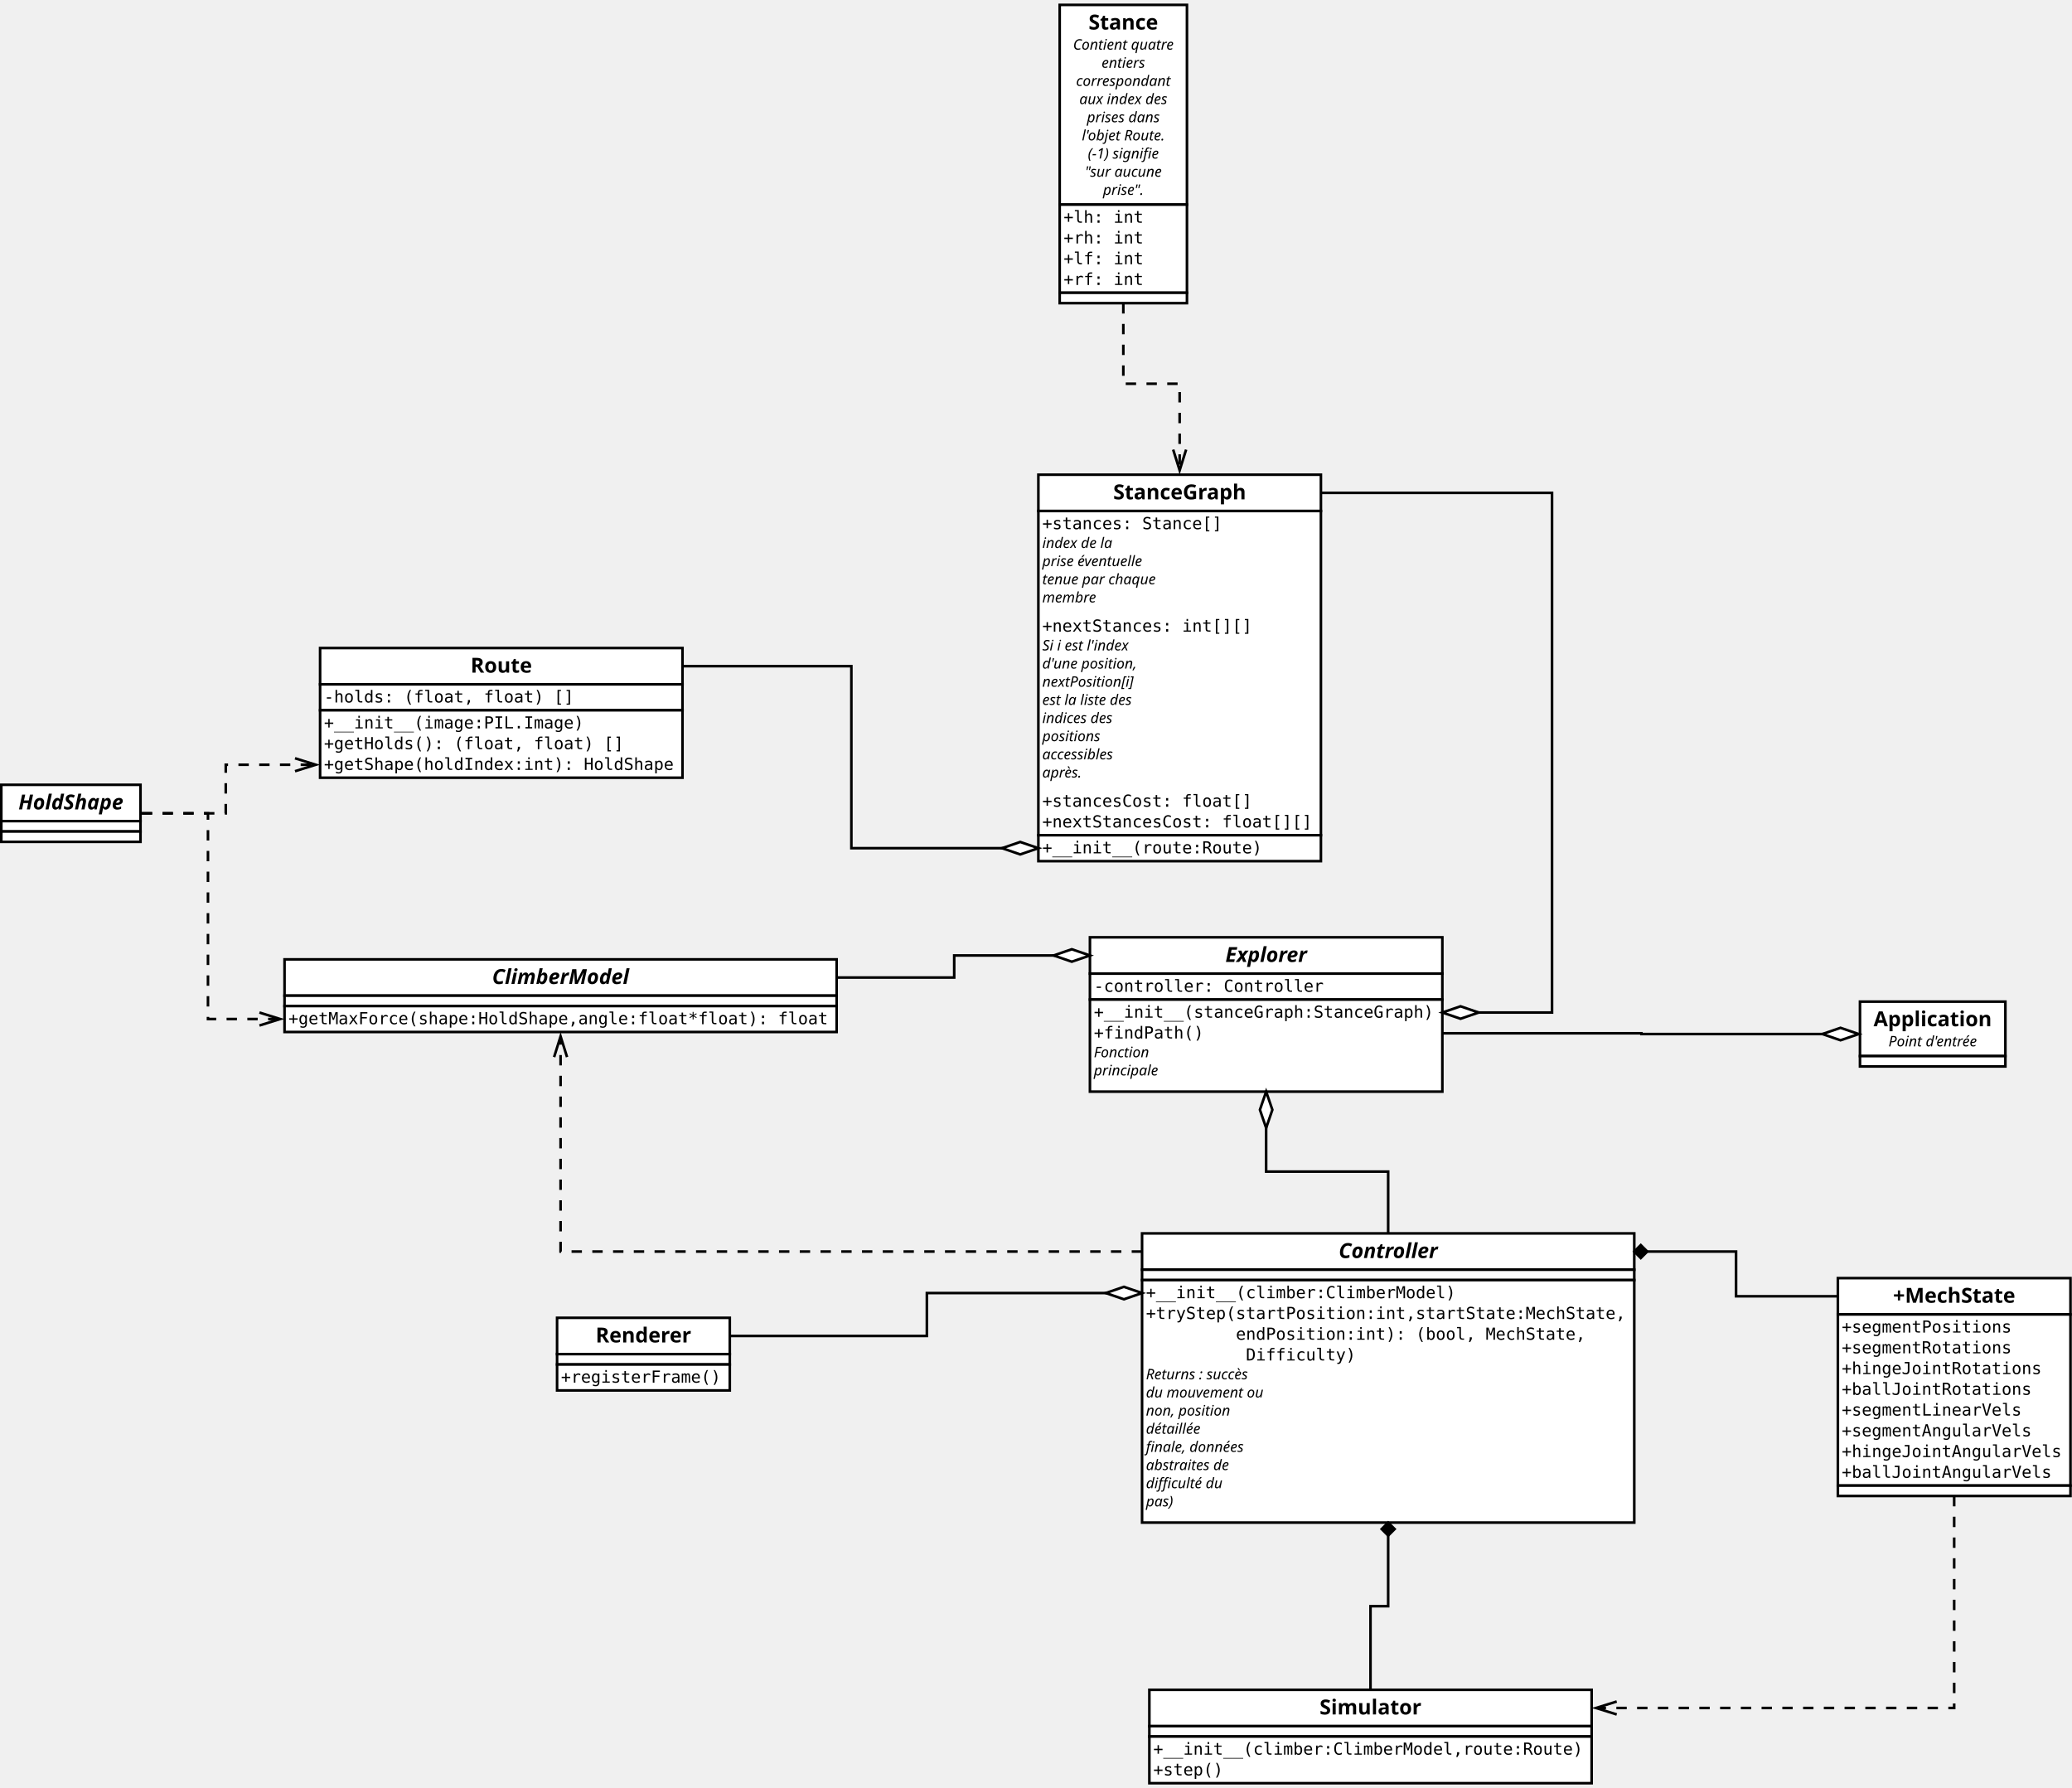
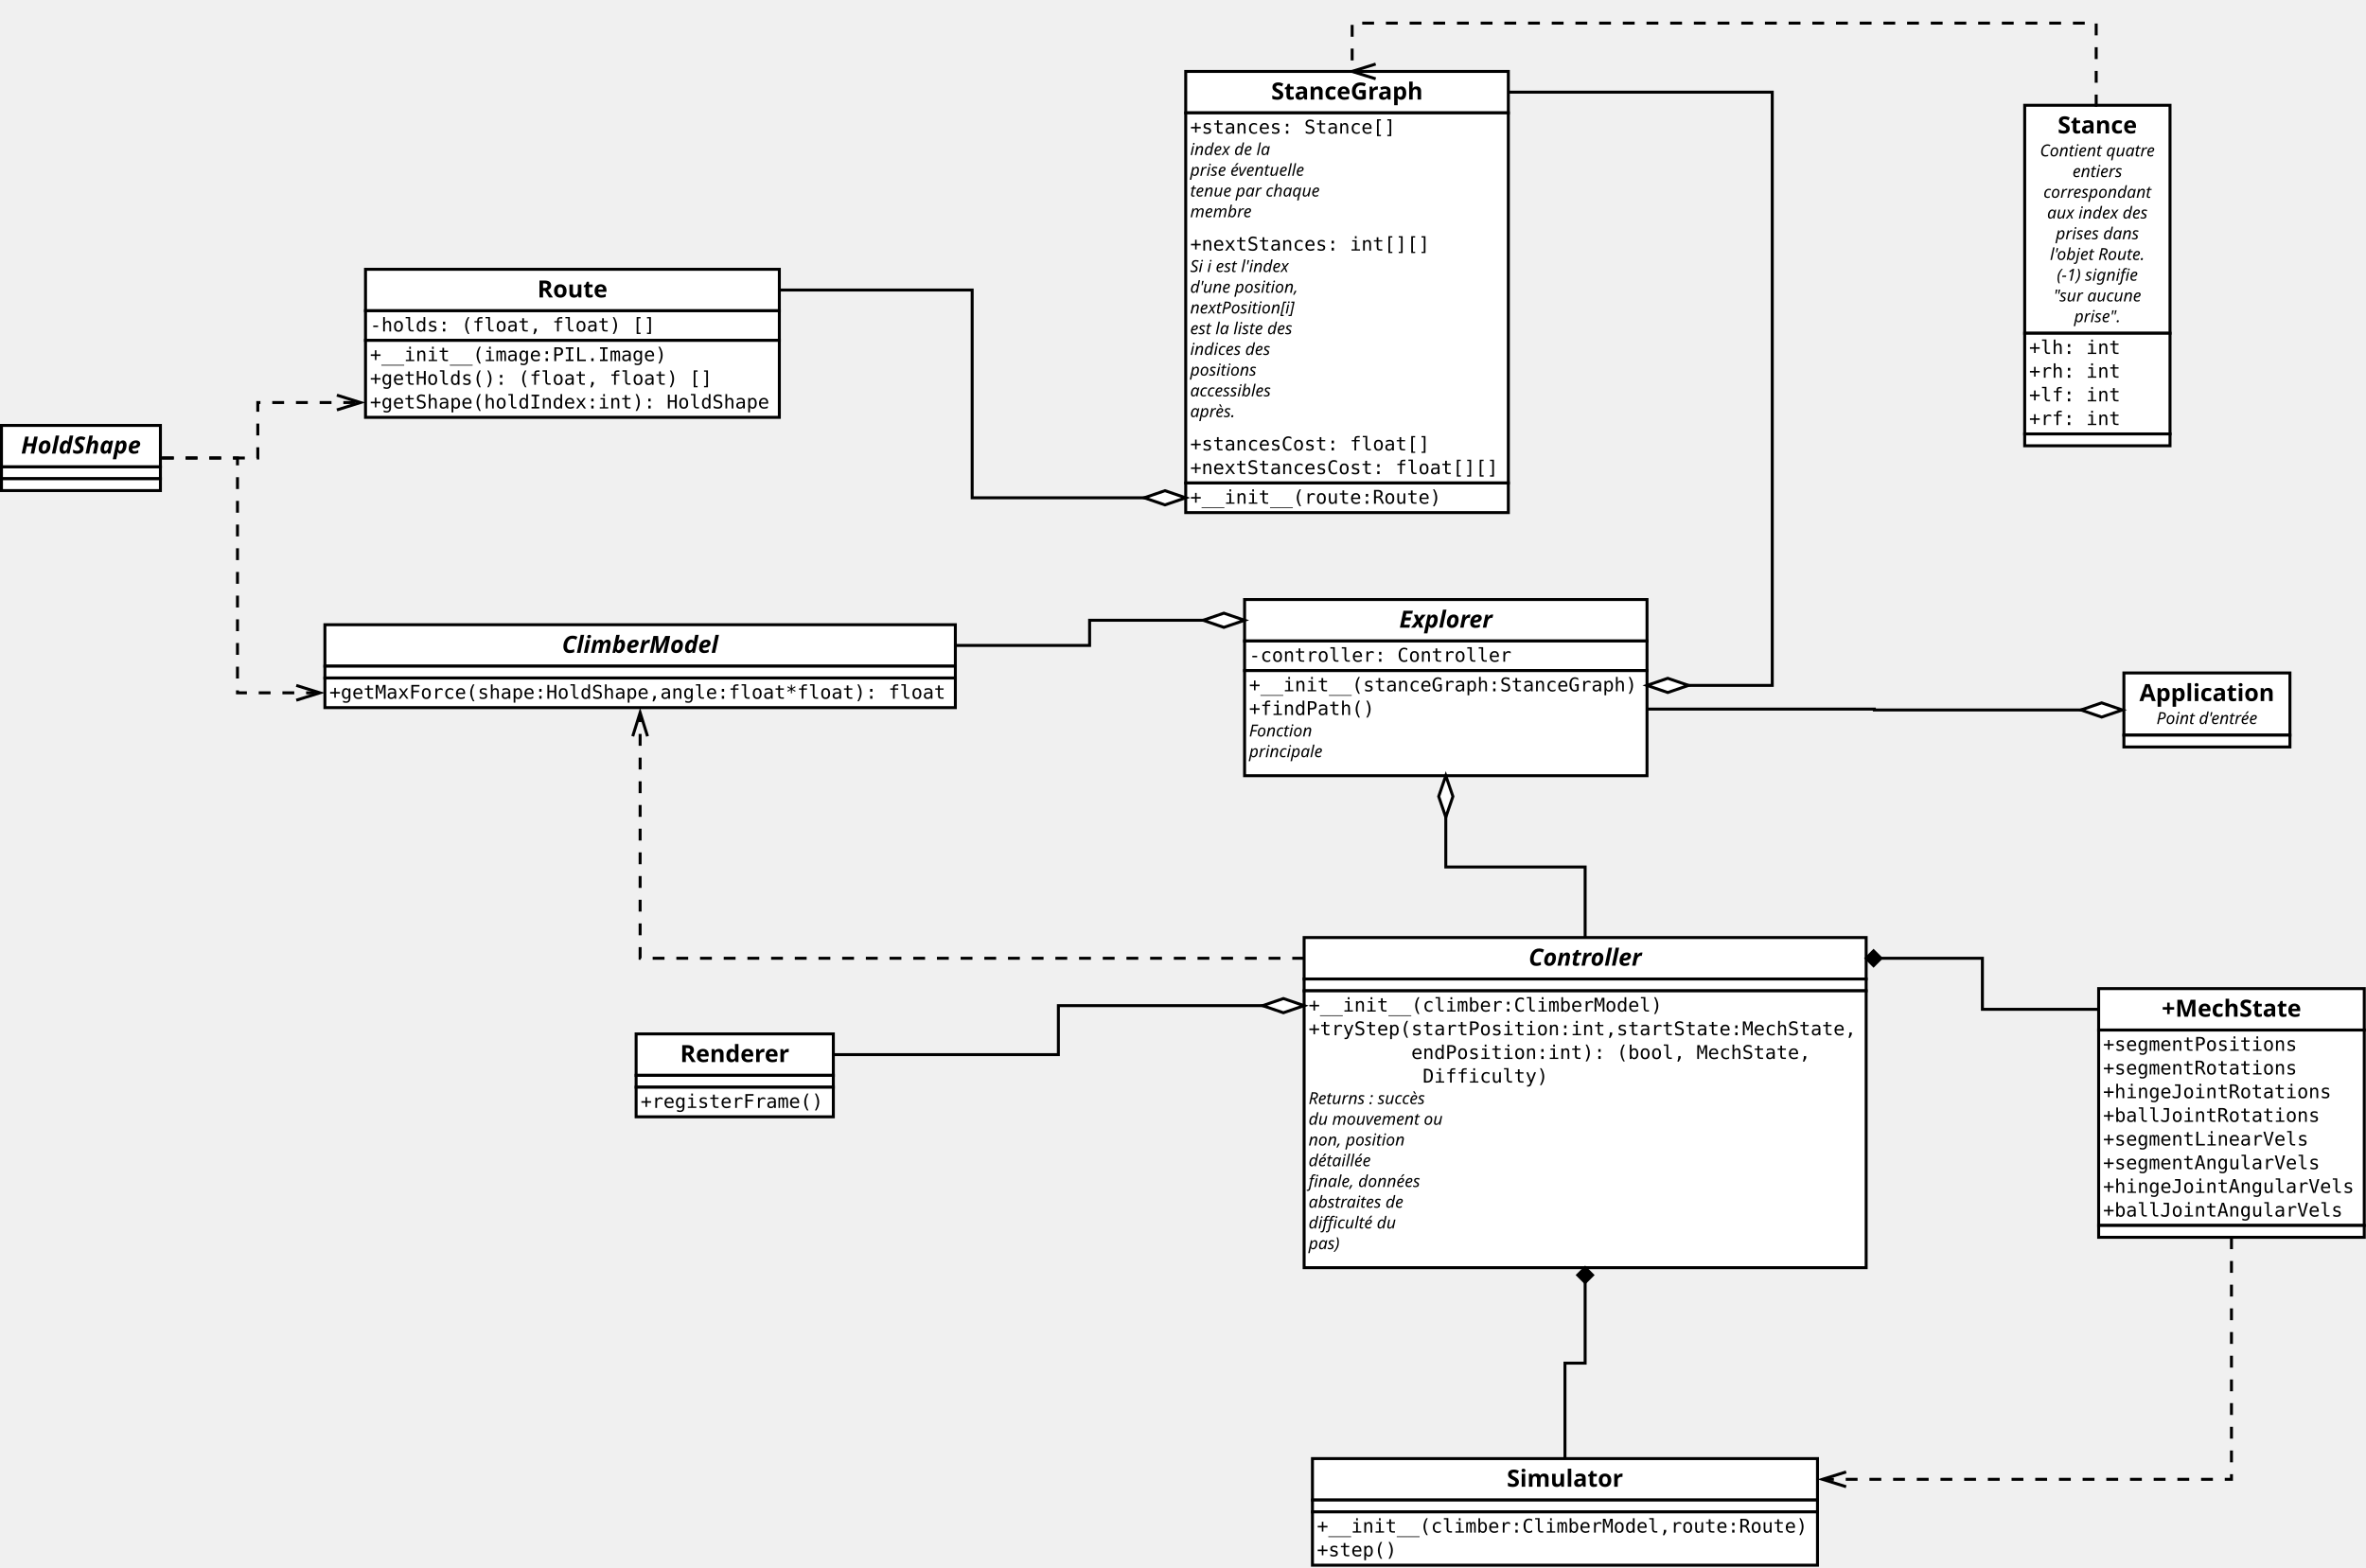
- <svg xmlns="http://www.w3.org/2000/svg" width="80cm" height="69cm" viewBox="-139 -711 1598 1374">
+ <svg xmlns="http://www.w3.org/2000/svg" width="80cm" height="53cm" viewBox="-139 -395 1598 1058">
  <g id="Arrière-plan">
    <g>
      <rect style="fill: #ffffff; fill-opacity: 1; stroke-opacity: 1; stroke-width: 2; stroke: #000000" x="741.806" y="237.952" width="379.6" height="28" />
      <text font-size="16" style="fill: #000000; fill-opacity: 1; stroke: none;text-anchor:middle;font-family:sans-serif;font-style:italic;font-weight:700" x="931.606" y="256.952">Controller</text>
      <rect style="fill: #ffffff; fill-opacity: 1; stroke-opacity: 1; stroke-width: 2; stroke: #000000" x="741.806" y="265.952" width="379.6" height="8" />
      <rect style="fill: #ffffff; fill-opacity: 1; stroke-opacity: 1; stroke-width: 2; stroke: #000000" x="741.806" y="273.952" width="379.6" height="187" />
      <text font-size="12.8" style="fill: #000000; fill-opacity: 1; stroke: none;text-anchor:start;font-family:monospace;font-style:normal;font-weight:normal" x="744.806" y="287.952">+__init__(climber:ClimberModel)</text>
      <text font-size="12.8" style="fill: #000000; fill-opacity: 1; stroke: none;text-anchor:start;font-family:monospace;font-style:normal;font-weight:normal" x="744.806" y="303.952">+tryStep(startPosition:int,startState:MechState,</text>
      <text xml:space="preserve" font-size="12.8" style="fill: #000000; fill-opacity: 1; stroke: none;text-anchor:start;font-family:monospace;font-style:normal;font-weight:normal" x="744.806" y="319.952">         endPosition:int): (bool, MechState,</text>
      <text xml:space="preserve" font-size="12.8" style="fill: #000000; fill-opacity: 1; stroke: none;text-anchor:start;font-family:monospace;font-style:normal;font-weight:normal" x="744.806" y="335.952">          Difficulty)</text>
      <text font-size="11.2" style="fill: #000000; fill-opacity: 1; stroke: none;text-anchor:start;font-family:sans-serif;font-style:italic;font-weight:normal" x="744.806" y="350.452">Returns : succès</text>
      <text font-size="11.2" style="fill: #000000; fill-opacity: 1; stroke: none;text-anchor:start;font-family:sans-serif;font-style:italic;font-weight:normal" x="744.806" y="364.452">du mouvement ou</text>
      <text font-size="11.2" style="fill: #000000; fill-opacity: 1; stroke: none;text-anchor:start;font-family:sans-serif;font-style:italic;font-weight:normal" x="744.806" y="378.452">non, position</text>
      <text font-size="11.2" style="fill: #000000; fill-opacity: 1; stroke: none;text-anchor:start;font-family:sans-serif;font-style:italic;font-weight:normal" x="744.806" y="392.452">détaillée</text>
      <text font-size="11.2" style="fill: #000000; fill-opacity: 1; stroke: none;text-anchor:start;font-family:sans-serif;font-style:italic;font-weight:normal" x="744.806" y="406.452">finale, données</text>
      <text font-size="11.2" style="fill: #000000; fill-opacity: 1; stroke: none;text-anchor:start;font-family:sans-serif;font-style:italic;font-weight:normal" x="744.806" y="420.452">abstraites de</text>
      <text font-size="11.2" style="fill: #000000; fill-opacity: 1; stroke: none;text-anchor:start;font-family:sans-serif;font-style:italic;font-weight:normal" x="744.806" y="434.452">difficulté du</text>
      <text font-size="11.2" style="fill: #000000; fill-opacity: 1; stroke: none;text-anchor:start;font-family:sans-serif;font-style:italic;font-weight:normal" x="744.806" y="448.452">pas)</text>
    </g>
    <g>
      <rect style="fill: #ffffff; fill-opacity: 1; stroke-opacity: 1; stroke-width: 2; stroke: #000000" x="1278.43" y="272.44" width="179.4" height="28" />
      <text font-size="16" style="fill: #000000; fill-opacity: 1; stroke: none;text-anchor:middle;font-family:sans-serif;font-style:normal;font-weight:700" x="1368.13" y="291.44">+MechState</text>
      <rect style="fill: #ffffff; fill-opacity: 1; stroke-opacity: 1; stroke-width: 2; stroke: #000000" x="1278.43" y="300.44" width="179.4" height="132" />
      <text font-size="12.8" style="fill: #000000; fill-opacity: 1; stroke: none;text-anchor:start;font-family:monospace;font-style:normal;font-weight:normal" x="1281.43" y="314.44">+segmentPositions</text>
      <text font-size="12.8" style="fill: #000000; fill-opacity: 1; stroke: none;text-anchor:start;font-family:monospace;font-style:normal;font-weight:normal" x="1281.43" y="330.44">+segmentRotations</text>
      <text font-size="12.8" style="fill: #000000; fill-opacity: 1; stroke: none;text-anchor:start;font-family:monospace;font-style:normal;font-weight:normal" x="1281.43" y="346.44">+hingeJointRotations</text>
      <text font-size="12.8" style="fill: #000000; fill-opacity: 1; stroke: none;text-anchor:start;font-family:monospace;font-style:normal;font-weight:normal" x="1281.43" y="362.44">+ballJointRotations</text>
      <text font-size="12.8" style="fill: #000000; fill-opacity: 1; stroke: none;text-anchor:start;font-family:monospace;font-style:normal;font-weight:normal" x="1281.43" y="378.44">+segmentLinearVels</text>
      <text font-size="12.8" style="fill: #000000; fill-opacity: 1; stroke: none;text-anchor:start;font-family:monospace;font-style:normal;font-weight:normal" x="1281.43" y="394.44">+segmentAngularVels</text>
      <text font-size="12.8" style="fill: #000000; fill-opacity: 1; stroke: none;text-anchor:start;font-family:monospace;font-style:normal;font-weight:normal" x="1281.43" y="410.44">+hingeJointAngularVels</text>
      <text font-size="12.8" style="fill: #000000; fill-opacity: 1; stroke: none;text-anchor:start;font-family:monospace;font-style:normal;font-weight:normal" x="1281.43" y="426.44">+ballJointAngularVels</text>
      <rect style="fill: #ffffff; fill-opacity: 1; stroke-opacity: 1; stroke-width: 2; stroke: #000000" x="1278.43" y="432.44" width="179.4" height="8" />
    </g>
    <g>
      <rect style="fill: #ffffff; fill-opacity: 1; stroke-opacity: 1; stroke-width: 2; stroke: #000000" x="80.44" y="26.646" width="425.8" height="28" />
      <text font-size="16" style="fill: #000000; fill-opacity: 1; stroke: none;text-anchor:middle;font-family:sans-serif;font-style:italic;font-weight:700" x="293.34" y="45.646">ClimberModel</text>
      <rect style="fill: #ffffff; fill-opacity: 1; stroke-opacity: 1; stroke-width: 2; stroke: #000000" x="80.44" y="54.646" width="425.8" height="8" />
      <rect style="fill: #ffffff; fill-opacity: 1; stroke-opacity: 1; stroke-width: 2; stroke: #000000" x="80.44" y="62.646" width="425.8" height="20" />
      <text font-size="12.8" style="fill: #000000; fill-opacity: 1; stroke: none;text-anchor:start;font-family:monospace;font-style:normal;font-weight:normal" x="83.44" y="76.646">+getMaxForce(shape:HoldShape,angle:float*float): float</text>
    </g>
    <g>
      <rect style="fill: #ffffff; fill-opacity: 1; stroke-opacity: 1; stroke-width: 2; stroke: #000000" x="107.868" y="-213.432" width="279.5" height="28" />
      <text font-size="16" style="fill: #000000; fill-opacity: 1; stroke: none;text-anchor:middle;font-family:sans-serif;font-style:normal;font-weight:700" x="247.618" y="-194.432">Route</text>
      <rect style="fill: #ffffff; fill-opacity: 1; stroke-opacity: 1; stroke-width: 2; stroke: #000000" x="107.868" y="-185.432" width="279.5" height="20" />
      <text font-size="12.8" style="fill: #000000; fill-opacity: 1; stroke: none;text-anchor:start;font-family:monospace;font-style:normal;font-weight:normal" x="110.868" y="-171.432">-holds: (float, float) []</text>
      <rect style="fill: #ffffff; fill-opacity: 1; stroke-opacity: 1; stroke-width: 2; stroke: #000000" x="107.868" y="-165.432" width="279.5" height="52" />
      <text font-size="12.8" style="fill: #000000; fill-opacity: 1; stroke: none;text-anchor:start;font-family:monospace;font-style:normal;font-weight:normal" x="110.868" y="-151.432">+__init__(image:PIL.Image)</text>
      <text font-size="12.8" style="fill: #000000; fill-opacity: 1; stroke: none;text-anchor:start;font-family:monospace;font-style:normal;font-weight:normal" x="110.868" y="-135.432">+getHolds(): (float, float) []</text>
      <text font-size="12.8" style="fill: #000000; fill-opacity: 1; stroke: none;text-anchor:start;font-family:monospace;font-style:normal;font-weight:normal" x="110.868" y="-119.432">+getShape(holdIndex:int): HoldShape</text>
    </g>
    <g>
      <rect style="fill: #ffffff; fill-opacity: 1; stroke-opacity: 1; stroke-width: 2; stroke: #000000" x="661.836" y="-347.088" width="217.9" height="28" />
      <text font-size="16" style="fill: #000000; fill-opacity: 1; stroke: none;text-anchor:middle;font-family:sans-serif;font-style:normal;font-weight:700" x="770.786" y="-328.088">StanceGraph</text>
      <rect style="fill: #ffffff; fill-opacity: 1; stroke-opacity: 1; stroke-width: 2; stroke: #000000" x="661.836" y="-319.088" width="217.9" height="250" />
      <text font-size="12.8" style="fill: #000000; fill-opacity: 1; stroke: none;text-anchor:start;font-family:monospace;font-style:normal;font-weight:normal" x="664.836" y="-305.088">+stances: Stance[]</text>
      <text font-size="11.2" style="fill: #000000; fill-opacity: 1; stroke: none;text-anchor:start;font-family:sans-serif;font-style:italic;font-weight:normal" x="664.836" y="-290.588">index de la</text>
      <text font-size="11.2" style="fill: #000000; fill-opacity: 1; stroke: none;text-anchor:start;font-family:sans-serif;font-style:italic;font-weight:normal" x="664.836" y="-276.588">prise éventuelle</text>
      <text font-size="11.2" style="fill: #000000; fill-opacity: 1; stroke: none;text-anchor:start;font-family:sans-serif;font-style:italic;font-weight:normal" x="664.836" y="-262.588">tenue par chaque</text>
      <text font-size="11.2" style="fill: #000000; fill-opacity: 1; stroke: none;text-anchor:start;font-family:sans-serif;font-style:italic;font-weight:normal" x="664.836" y="-248.588">membre</text>
      <text font-size="12.8" style="fill: #000000; fill-opacity: 1; stroke: none;text-anchor:start;font-family:monospace;font-style:normal;font-weight:normal" x="664.836" y="-226.088">+nextStances: int[][]</text>
      <text font-size="11.2" style="fill: #000000; fill-opacity: 1; stroke: none;text-anchor:start;font-family:sans-serif;font-style:italic;font-weight:normal" x="664.836" y="-211.588">Si i est l'index</text>
      <text font-size="11.2" style="fill: #000000; fill-opacity: 1; stroke: none;text-anchor:start;font-family:sans-serif;font-style:italic;font-weight:normal" x="664.836" y="-197.588">d'une position,</text>
      <text font-size="11.2" style="fill: #000000; fill-opacity: 1; stroke: none;text-anchor:start;font-family:sans-serif;font-style:italic;font-weight:normal" x="664.836" y="-183.588">nextPosition[i]</text>
      <text font-size="11.2" style="fill: #000000; fill-opacity: 1; stroke: none;text-anchor:start;font-family:sans-serif;font-style:italic;font-weight:normal" x="664.836" y="-169.588">est la liste des</text>
      <text font-size="11.2" style="fill: #000000; fill-opacity: 1; stroke: none;text-anchor:start;font-family:sans-serif;font-style:italic;font-weight:normal" x="664.836" y="-155.588">indices des</text>
      <text font-size="11.2" style="fill: #000000; fill-opacity: 1; stroke: none;text-anchor:start;font-family:sans-serif;font-style:italic;font-weight:normal" x="664.836" y="-141.588">positions</text>
      <text font-size="11.2" style="fill: #000000; fill-opacity: 1; stroke: none;text-anchor:start;font-family:sans-serif;font-style:italic;font-weight:normal" x="664.836" y="-127.588">accessibles</text>
      <text font-size="11.2" style="fill: #000000; fill-opacity: 1; stroke: none;text-anchor:start;font-family:sans-serif;font-style:italic;font-weight:normal" x="664.836" y="-113.588">après.</text>
      <text font-size="12.8" style="fill: #000000; fill-opacity: 1; stroke: none;text-anchor:start;font-family:monospace;font-style:normal;font-weight:normal" x="664.836" y="-91.088">+stancesCost: float[]</text>
      <text font-size="12.8" style="fill: #000000; fill-opacity: 1; stroke: none;text-anchor:start;font-family:monospace;font-style:normal;font-weight:normal" x="664.836" y="-75.088">+nextStancesCost: float[][]</text>
      <rect style="fill: #ffffff; fill-opacity: 1; stroke-opacity: 1; stroke-width: 2; stroke: #000000" x="661.836" y="-69.088" width="217.9" height="20" />
      <text font-size="12.8" style="fill: #000000; fill-opacity: 1; stroke: none;text-anchor:start;font-family:monospace;font-style:normal;font-weight:normal" x="664.836" y="-55.088">+__init__(route:Route)</text>
    </g>
    <g>
      <rect style="fill: #ffffff; fill-opacity: 1; stroke-opacity: 1; stroke-width: 2; stroke: #000000" x="701.596" y="9.638" width="271.8" height="28" />
      <text font-size="16" style="fill: #000000; fill-opacity: 1; stroke: none;text-anchor:middle;font-family:sans-serif;font-style:italic;font-weight:700" x="837.496" y="28.638">Explorer</text>
      <rect style="fill: #ffffff; fill-opacity: 1; stroke-opacity: 1; stroke-width: 2; stroke: #000000" x="701.596" y="37.638" width="271.8" height="20" />
      <text font-size="12.8" style="fill: #000000; fill-opacity: 1; stroke: none;text-anchor:start;font-family:monospace;font-style:normal;font-weight:normal" x="704.596" y="51.638">-controller: Controller</text>
      <rect style="fill: #ffffff; fill-opacity: 1; stroke-opacity: 1; stroke-width: 2; stroke: #000000" x="701.596" y="57.638" width="271.8" height="71" />
      <text font-size="12.8" style="fill: #000000; fill-opacity: 1; stroke: none;text-anchor:start;font-family:monospace;font-style:normal;font-weight:normal" x="704.596" y="71.638">+__init__(stanceGraph:StanceGraph)</text>
      <text font-size="12.8" style="fill: #000000; fill-opacity: 1; stroke: none;text-anchor:start;font-family:monospace;font-style:normal;font-weight:normal" x="704.596" y="87.638">+findPath()</text>
      <text font-size="11.2" style="fill: #000000; fill-opacity: 1; stroke: none;text-anchor:start;font-family:sans-serif;font-style:italic;font-weight:normal" x="704.596" y="102.138">Fonction</text>
      <text font-size="11.2" style="fill: #000000; fill-opacity: 1; stroke: none;text-anchor:start;font-family:sans-serif;font-style:italic;font-weight:normal" x="704.596" y="116.138">principale</text>
    </g>
    <g>
      <polyline style="fill: none; stroke-opacity: 1; stroke-width: 2; stroke: #000000" points="636.664,-59.088 517.602,-59.088 517.602,-199.432 387.368,-199.432 " />
      <polygon style="fill: #ffffff; fill-opacity: 1; stroke-opacity: 1; stroke-width: 2; stroke: #000000" fill-rule="evenodd" points="661.836,-59.088 647.836,-54.288 633.836,-59.088 647.836,-63.888 " />
      <text font-size="12.8" style="fill: #000000; fill-opacity: 1; stroke: none;text-anchor:start;font-family:monospace;font-style:normal;font-weight:normal" x="519.602" y="-132.46" />
      <text font-size="12.8" style="fill: #000000; fill-opacity: 1; stroke: none;text-anchor:end;font-family:monospace;font-style:normal;font-weight:normal" x="629.836" y="-62.288" />
      <text font-size="12.8" style="fill: #000000; fill-opacity: 1; stroke: none;text-anchor:start;font-family:monospace;font-style:normal;font-weight:normal" x="391.368" y="-202.632" />
    </g>
    <g>
      <polyline style="fill: none; stroke-opacity: 1; stroke-width: 2; stroke: #000000" points="998.568,67.638 1057.99,67.638 1057.99,-333.088 879.736,-333.088 " />
      <polygon style="fill: #ffffff; fill-opacity: 1; stroke-opacity: 1; stroke-width: 2; stroke: #000000" fill-rule="evenodd" points="973.396,67.638 987.396,62.838 1001.4,67.638 987.396,72.438 " />
      <text font-size="12.8" style="fill: #000000; fill-opacity: 1; stroke: none;text-anchor:start;font-family:monospace;font-style:normal;font-weight:normal" x="1059.99" y="-135.925" />
      <text font-size="12.8" style="fill: #000000; fill-opacity: 1; stroke: none;text-anchor:start;font-family:monospace;font-style:normal;font-weight:normal" x="1005.4" y="64.438" />
      <text font-size="12.8" style="fill: #000000; fill-opacity: 1; stroke: none;text-anchor:start;font-family:monospace;font-style:normal;font-weight:normal" x="883.736" y="-336.288" />
    </g>
    <g>
      <rect style="fill: #ffffff; fill-opacity: 1; stroke-opacity: 1; stroke-width: 2; stroke: #000000" x="290.638" y="303.044" width="133.2" height="28" />
      <text font-size="16" style="fill: #000000; fill-opacity: 1; stroke: none;text-anchor:middle;font-family:sans-serif;font-style:normal;font-weight:700" x="357.238" y="322.044">Renderer</text>
      <rect style="fill: #ffffff; fill-opacity: 1; stroke-opacity: 1; stroke-width: 2; stroke: #000000" x="290.638" y="331.044" width="133.2" height="8" />
      <rect style="fill: #ffffff; fill-opacity: 1; stroke-opacity: 1; stroke-width: 2; stroke: #000000" x="290.638" y="339.044" width="133.2" height="20" />
      <text font-size="12.8" style="fill: #000000; fill-opacity: 1; stroke: none;text-anchor:start;font-family:monospace;font-style:normal;font-weight:normal" x="293.638" y="353.044">+registerFrame()</text>
    </g>
    <g>
      <polyline style="fill: none; stroke-opacity: 1; stroke-width: 2; stroke: #000000" points="1278.43,286.44 1199.92,286.44 1199.92,251.952 1128.58,251.952 " />
      <polygon style="fill: #000000; fill-opacity: 1; stroke-opacity: 1; stroke-width: 2; stroke: #000000" fill-rule="evenodd" points="1121.41,251.952 1126.41,246.952 1131.41,251.952 1126.41,256.952 " />
    </g>
    <g>
      <polyline style="fill: none; stroke-opacity: 1; stroke-width: 2; stroke: #000000" points="837.496,153.809 837.496,190.295 931.606,190.295 931.606,237.952 " />
      <polygon style="fill: #ffffff; fill-opacity: 1; stroke-opacity: 1; stroke-width: 2; stroke: #000000" fill-rule="evenodd" points="837.496,128.638 842.296,142.638 837.496,156.638 832.696,142.638 " />
      <text font-size="12.8" style="fill: #000000; fill-opacity: 1; stroke: none;text-anchor:middle;font-family:monospace;font-style:normal;font-weight:normal" x="884.551" y="187.095" />
      <text font-size="12.8" style="fill: #000000; fill-opacity: 1; stroke: none;text-anchor:start;font-family:monospace;font-style:normal;font-weight:normal" x="848.496" y="140.638" />
      <text font-size="12.8" style="fill: #000000; fill-opacity: 1; stroke: none;text-anchor:start;font-family:monospace;font-style:normal;font-weight:normal" x="935.606" y="233.952" />
    </g>
    <g>
      <polyline style="fill: none; stroke-opacity: 1; stroke-width: 2; stroke: #000000" points="716.634,283.952 575.822,283.952 575.822,317.044 423.838,317.044 " />
      <polygon style="fill: #ffffff; fill-opacity: 1; stroke-opacity: 1; stroke-width: 2; stroke: #000000" fill-rule="evenodd" points="741.806,283.952 727.806,288.752 713.806,283.952 727.806,279.152 " />
      <text font-size="12.8" style="fill: #000000; fill-opacity: 1; stroke: none;text-anchor:start;font-family:monospace;font-style:normal;font-weight:normal" x="577.822" y="297.298" />
      <text font-size="12.8" style="fill: #000000; fill-opacity: 1; stroke: none;text-anchor:end;font-family:monospace;font-style:normal;font-weight:normal" x="709.806" y="280.752" />
      <text font-size="12.8" style="fill: #000000; fill-opacity: 1; stroke: none;text-anchor:start;font-family:monospace;font-style:normal;font-weight:normal" x="427.838" y="313.844" />
    </g>
    <g>
      <polyline style="fill: none; stroke-opacity: 1; stroke-width: 2; stroke: #000000" points="676.424,23.638 596.918,23.638 596.918,40.646 506.24,40.646 " />
      <polygon style="fill: #ffffff; fill-opacity: 1; stroke-opacity: 1; stroke-width: 2; stroke: #000000" fill-rule="evenodd" points="701.596,23.638 687.596,28.438 673.596,23.638 687.596,18.838 " />
      <text font-size="12.8" style="fill: #000000; fill-opacity: 1; stroke: none;text-anchor:start;font-family:monospace;font-style:normal;font-weight:normal" x="598.918" y="28.942" />
      <text font-size="12.8" style="fill: #000000; fill-opacity: 1; stroke: none;text-anchor:end;font-family:monospace;font-style:normal;font-weight:normal" x="669.596" y="20.438" />
      <text font-size="12.8" style="fill: #000000; fill-opacity: 1; stroke: none;text-anchor:start;font-family:monospace;font-style:normal;font-weight:normal" x="510.24" y="37.446" />
    </g>
    <g>
      <polyline style="fill: none; stroke-opacity: 1; stroke-width: 2; stroke-dasharray: 8; stroke: #000000" points="741.806,251.952 293.34,251.952 293.34,89.351 " />
      <polyline style="fill: none; stroke-opacity: 1; stroke-width: 2; stroke: #000000" points="298.34,101.999 293.34,85.999 288.34,101.999 " />
    </g>
    <g>
      <rect style="fill: #ffffff; fill-opacity: 1; stroke-opacity: 1; stroke-width: 2; stroke: #000000" x="-137.999" y="-107.966" width="107.35" height="28" />
      <text font-size="16" style="fill: #000000; fill-opacity: 1; stroke: none;text-anchor:middle;font-family:sans-serif;font-style:italic;font-weight:700" x="-84.324" y="-88.966">HoldShape</text>
      <rect style="fill: #ffffff; fill-opacity: 1; stroke-opacity: 1; stroke-width: 2; stroke: #000000" x="-137.999" y="-79.966" width="107.35" height="8" />
      <rect style="fill: #ffffff; fill-opacity: 1; stroke-opacity: 1; stroke-width: 2; stroke: #000000" x="-137.999" y="-71.966" width="107.35" height="8" />
    </g>
    <g>
      <polyline style="fill: none; stroke-opacity: 1; stroke-width: 2; stroke-dasharray: 8; stroke: #000000" points="-29.642,-85.966 35.113,-85.966 35.113,-123.432 101.163,-123.432 " />
      <polyline style="fill: none; stroke-opacity: 1; stroke-width: 2; stroke: #000000" points="88.516,-118.432 104.516,-123.432 88.516,-128.432 " />
    </g>
    <g>
      <polyline style="fill: none; stroke-opacity: 1; stroke-width: 2; stroke-dasharray: 8; stroke: #000000" points="-29.642,-85.966 21.398,-85.966 21.398,72.646 73.734,72.646 " />
      <polyline style="fill: none; stroke-opacity: 1; stroke-width: 2; stroke: #000000" points="61.087,77.646 77.087,72.646 61.087,67.646 " />
    </g>
    <g>
-       <rect style="fill: #ffffff; fill-opacity: 1; stroke-opacity: 1; stroke-width: 2; stroke: #000000" x="678.274" y="-709.368" width="98.15" height="154" />
-       <text font-size="16" style="fill: #000000; fill-opacity: 1; stroke: none;text-anchor:middle;font-family:sans-serif;font-style:normal;font-weight:700" x="727.349" y="-690.368">Stance</text>
-       <text font-size="11.2" style="fill: #000000; fill-opacity: 1; stroke: none;text-anchor:middle;font-family:sans-serif;font-style:italic;font-weight:normal" x="727.349" y="-674.868">Contient quatre</text>
-       <text font-size="11.2" style="fill: #000000; fill-opacity: 1; stroke: none;text-anchor:middle;font-family:sans-serif;font-style:italic;font-weight:normal" x="727.349" y="-660.868">entiers</text>
-       <text font-size="11.2" style="fill: #000000; fill-opacity: 1; stroke: none;text-anchor:middle;font-family:sans-serif;font-style:italic;font-weight:normal" x="727.349" y="-646.868">correspondant</text>
-       <text font-size="11.2" style="fill: #000000; fill-opacity: 1; stroke: none;text-anchor:middle;font-family:sans-serif;font-style:italic;font-weight:normal" x="727.349" y="-632.868">aux index des</text>
-       <text font-size="11.2" style="fill: #000000; fill-opacity: 1; stroke: none;text-anchor:middle;font-family:sans-serif;font-style:italic;font-weight:normal" x="727.349" y="-618.868">prises dans</text>
-       <text font-size="11.2" style="fill: #000000; fill-opacity: 1; stroke: none;text-anchor:middle;font-family:sans-serif;font-style:italic;font-weight:normal" x="727.349" y="-604.868">l'objet Route.</text>
-       <text font-size="11.2" style="fill: #000000; fill-opacity: 1; stroke: none;text-anchor:middle;font-family:sans-serif;font-style:italic;font-weight:normal" x="727.349" y="-590.868">(-1) signifie</text>
-       <text font-size="11.2" style="fill: #000000; fill-opacity: 1; stroke: none;text-anchor:middle;font-family:sans-serif;font-style:italic;font-weight:normal" x="727.349" y="-576.868">"sur aucune</text>
-       <text font-size="11.2" style="fill: #000000; fill-opacity: 1; stroke: none;text-anchor:middle;font-family:sans-serif;font-style:italic;font-weight:normal" x="727.349" y="-562.868">prise".</text>
-       <rect style="fill: #ffffff; fill-opacity: 1; stroke-opacity: 1; stroke-width: 2; stroke: #000000" x="678.274" y="-555.368" width="98.15" height="68" />
-       <text font-size="12.8" style="fill: #000000; fill-opacity: 1; stroke: none;text-anchor:start;font-family:monospace;font-style:normal;font-weight:normal" x="681.274" y="-541.368">+lh: int</text>
-       <text font-size="12.8" style="fill: #000000; fill-opacity: 1; stroke: none;text-anchor:start;font-family:monospace;font-style:normal;font-weight:normal" x="681.274" y="-525.368">+rh: int</text>
-       <text font-size="12.8" style="fill: #000000; fill-opacity: 1; stroke: none;text-anchor:start;font-family:monospace;font-style:normal;font-weight:normal" x="681.274" y="-509.368">+lf: int</text>
-       <text font-size="12.8" style="fill: #000000; fill-opacity: 1; stroke: none;text-anchor:start;font-family:monospace;font-style:normal;font-weight:normal" x="681.274" y="-493.368">+rf: int</text>
-       <rect style="fill: #ffffff; fill-opacity: 1; stroke-opacity: 1; stroke-width: 2; stroke: #000000" x="678.274" y="-487.368" width="98.15" height="8" />
-     </g>
-     <g>
-       <polyline style="fill: none; stroke-opacity: 1; stroke-width: 2; stroke-dasharray: 8; stroke: #000000" points="727.349,-479.368 727.349,-417.228 770.786,-417.228 770.786,-353.793 " />
-       <polyline style="fill: none; stroke-opacity: 1; stroke-width: 2; stroke: #000000" points="765.786,-366.441 770.786,-350.441 775.786,-366.441 " />
+       <rect style="fill: #ffffff; fill-opacity: 1; stroke-opacity: 1; stroke-width: 2; stroke: #000000" x="1228.48" y="-324.226" width="98.15" height="154" />
+       <text font-size="16" style="fill: #000000; fill-opacity: 1; stroke: none;text-anchor:middle;font-family:sans-serif;font-style:normal;font-weight:700" x="1277.55" y="-305.226">Stance</text>
+       <text font-size="11.2" style="fill: #000000; fill-opacity: 1; stroke: none;text-anchor:middle;font-family:sans-serif;font-style:italic;font-weight:normal" x="1277.55" y="-289.726">Contient quatre</text>
+       <text font-size="11.2" style="fill: #000000; fill-opacity: 1; stroke: none;text-anchor:middle;font-family:sans-serif;font-style:italic;font-weight:normal" x="1277.55" y="-275.726">entiers</text>
+       <text font-size="11.2" style="fill: #000000; fill-opacity: 1; stroke: none;text-anchor:middle;font-family:sans-serif;font-style:italic;font-weight:normal" x="1277.55" y="-261.726">correspondant</text>
+       <text font-size="11.2" style="fill: #000000; fill-opacity: 1; stroke: none;text-anchor:middle;font-family:sans-serif;font-style:italic;font-weight:normal" x="1277.55" y="-247.726">aux index des</text>
+       <text font-size="11.2" style="fill: #000000; fill-opacity: 1; stroke: none;text-anchor:middle;font-family:sans-serif;font-style:italic;font-weight:normal" x="1277.55" y="-233.726">prises dans</text>
+       <text font-size="11.2" style="fill: #000000; fill-opacity: 1; stroke: none;text-anchor:middle;font-family:sans-serif;font-style:italic;font-weight:normal" x="1277.55" y="-219.726">l'objet Route.</text>
+       <text font-size="11.2" style="fill: #000000; fill-opacity: 1; stroke: none;text-anchor:middle;font-family:sans-serif;font-style:italic;font-weight:normal" x="1277.55" y="-205.726">(-1) signifie</text>
+       <text font-size="11.2" style="fill: #000000; fill-opacity: 1; stroke: none;text-anchor:middle;font-family:sans-serif;font-style:italic;font-weight:normal" x="1277.55" y="-191.726">"sur aucune</text>
+       <text font-size="11.2" style="fill: #000000; fill-opacity: 1; stroke: none;text-anchor:middle;font-family:sans-serif;font-style:italic;font-weight:normal" x="1277.55" y="-177.726">prise".</text>
+       <rect style="fill: #ffffff; fill-opacity: 1; stroke-opacity: 1; stroke-width: 2; stroke: #000000" x="1228.48" y="-170.226" width="98.15" height="68" />
+       <text font-size="12.8" style="fill: #000000; fill-opacity: 1; stroke: none;text-anchor:start;font-family:monospace;font-style:normal;font-weight:normal" x="1231.48" y="-156.226">+lh: int</text>
+       <text font-size="12.8" style="fill: #000000; fill-opacity: 1; stroke: none;text-anchor:start;font-family:monospace;font-style:normal;font-weight:normal" x="1231.48" y="-140.226">+rh: int</text>
+       <text font-size="12.8" style="fill: #000000; fill-opacity: 1; stroke: none;text-anchor:start;font-family:monospace;font-style:normal;font-weight:normal" x="1231.48" y="-124.226">+lf: int</text>
+       <text font-size="12.8" style="fill: #000000; fill-opacity: 1; stroke: none;text-anchor:start;font-family:monospace;font-style:normal;font-weight:normal" x="1231.48" y="-108.226">+rf: int</text>
+       <rect style="fill: #ffffff; fill-opacity: 1; stroke-opacity: 1; stroke-width: 2; stroke: #000000" x="1228.48" y="-102.226" width="98.15" height="8" />
+     </g>
+     <g>
+       <polyline style="fill: none; stroke-opacity: 1; stroke-width: 2; stroke-dasharray: 8; stroke: #000000" points="1277.55,-324.226 1276.77,-324.226 1276.77,-379.724 774.248,-379.724 774.248,-347.088 777.491,-347.088 " />
+       <polyline style="fill: none; stroke-opacity: 1; stroke-width: 2; stroke: #000000" points="790.139,-352.088 774.139,-347.088 790.139,-342.088 " />
    </g>
    <g>
      <rect style="fill: #ffffff; fill-opacity: 1; stroke-opacity: 1; stroke-width: 2; stroke: #000000" x="1295.48" y="59.229" width="112.15" height="42" />
      <text font-size="16" style="fill: #000000; fill-opacity: 1; stroke: none;text-anchor:middle;font-family:sans-serif;font-style:normal;font-weight:700" x="1351.55" y="78.229">Application</text>
      <text font-size="11.2" style="fill: #000000; fill-opacity: 1; stroke: none;text-anchor:middle;font-family:sans-serif;font-style:italic;font-weight:normal" x="1351.55" y="93.729">Point d'entrée</text>
      <rect style="fill: #ffffff; fill-opacity: 1; stroke-opacity: 1; stroke-width: 2; stroke: #000000" x="1295.48" y="101.229" width="112.15" height="8" />
    </g>
    <g>
      <polyline style="fill: none; stroke-opacity: 1; stroke-width: 2; stroke: #000000" points="1269.3,84.229 1126.93,84.229 1126.93,83.638 973.396,83.638 " />
      <polygon style="fill: #ffffff; fill-opacity: 1; stroke-opacity: 1; stroke-width: 2; stroke: #000000" fill-rule="evenodd" points="1294.47,84.229 1280.47,89.029 1266.47,84.229 1280.47,79.429 " />
      <text font-size="12.8" style="fill: #000000; fill-opacity: 1; stroke: none;text-anchor:start;font-family:monospace;font-style:normal;font-weight:normal" x="1128.93" y="80.733" />
      <text font-size="12.8" style="fill: #000000; fill-opacity: 1; stroke: none;text-anchor:end;font-family:monospace;font-style:normal;font-weight:normal" x="1262.47" y="81.029" />
      <text font-size="12.8" style="fill: #000000; fill-opacity: 1; stroke: none;text-anchor:start;font-family:monospace;font-style:normal;font-weight:normal" x="977.396" y="80.438" />
    </g>
    <g>
      <rect style="fill: #ffffff; fill-opacity: 1; stroke-opacity: 1; stroke-width: 2; stroke: #000000" x="747.432" y="589.912" width="341.1" height="28" />
      <text font-size="16" style="fill: #000000; fill-opacity: 1; stroke: none;text-anchor:middle;font-family:sans-serif;font-style:normal;font-weight:700" x="917.982" y="608.912">Simulator</text>
      <rect style="fill: #ffffff; fill-opacity: 1; stroke-opacity: 1; stroke-width: 2; stroke: #000000" x="747.432" y="617.912" width="341.1" height="8" />
      <rect style="fill: #ffffff; fill-opacity: 1; stroke-opacity: 1; stroke-width: 2; stroke: #000000" x="747.432" y="625.912" width="341.1" height="36" />
      <text font-size="12.8" style="fill: #000000; fill-opacity: 1; stroke: none;text-anchor:start;font-family:monospace;font-style:normal;font-weight:normal" x="750.432" y="639.912">+__init__(climber:ClimberModel,route:Route)</text>
      <text font-size="12.8" style="fill: #000000; fill-opacity: 1; stroke: none;text-anchor:start;font-family:monospace;font-style:normal;font-weight:normal" x="750.432" y="655.912">+step()</text>
    </g>
    <g>
      <polyline style="fill: none; stroke-opacity: 1; stroke-width: 2; stroke: #000000" points="917.982,589.912 917.982,525.432 931.606,525.432 931.606,468.124 " />
      <polygon style="fill: #000000; fill-opacity: 1; stroke-opacity: 1; stroke-width: 2; stroke: #000000" fill-rule="evenodd" points="931.606,460.952 936.606,465.952 931.606,470.952 926.606,465.952 " />
    </g>
    <g>
      <polyline style="fill: none; stroke-opacity: 1; stroke-width: 2; stroke-dasharray: 8; stroke: #000000" points="1368.13,440.44 1368.13,603.912 1095.24,603.912 " />
      <polyline style="fill: none; stroke-opacity: 1; stroke-width: 2; stroke: #000000" points="1107.88,598.912 1091.88,603.912 1107.88,608.912 " />
    </g>
  </g>
</svg>
